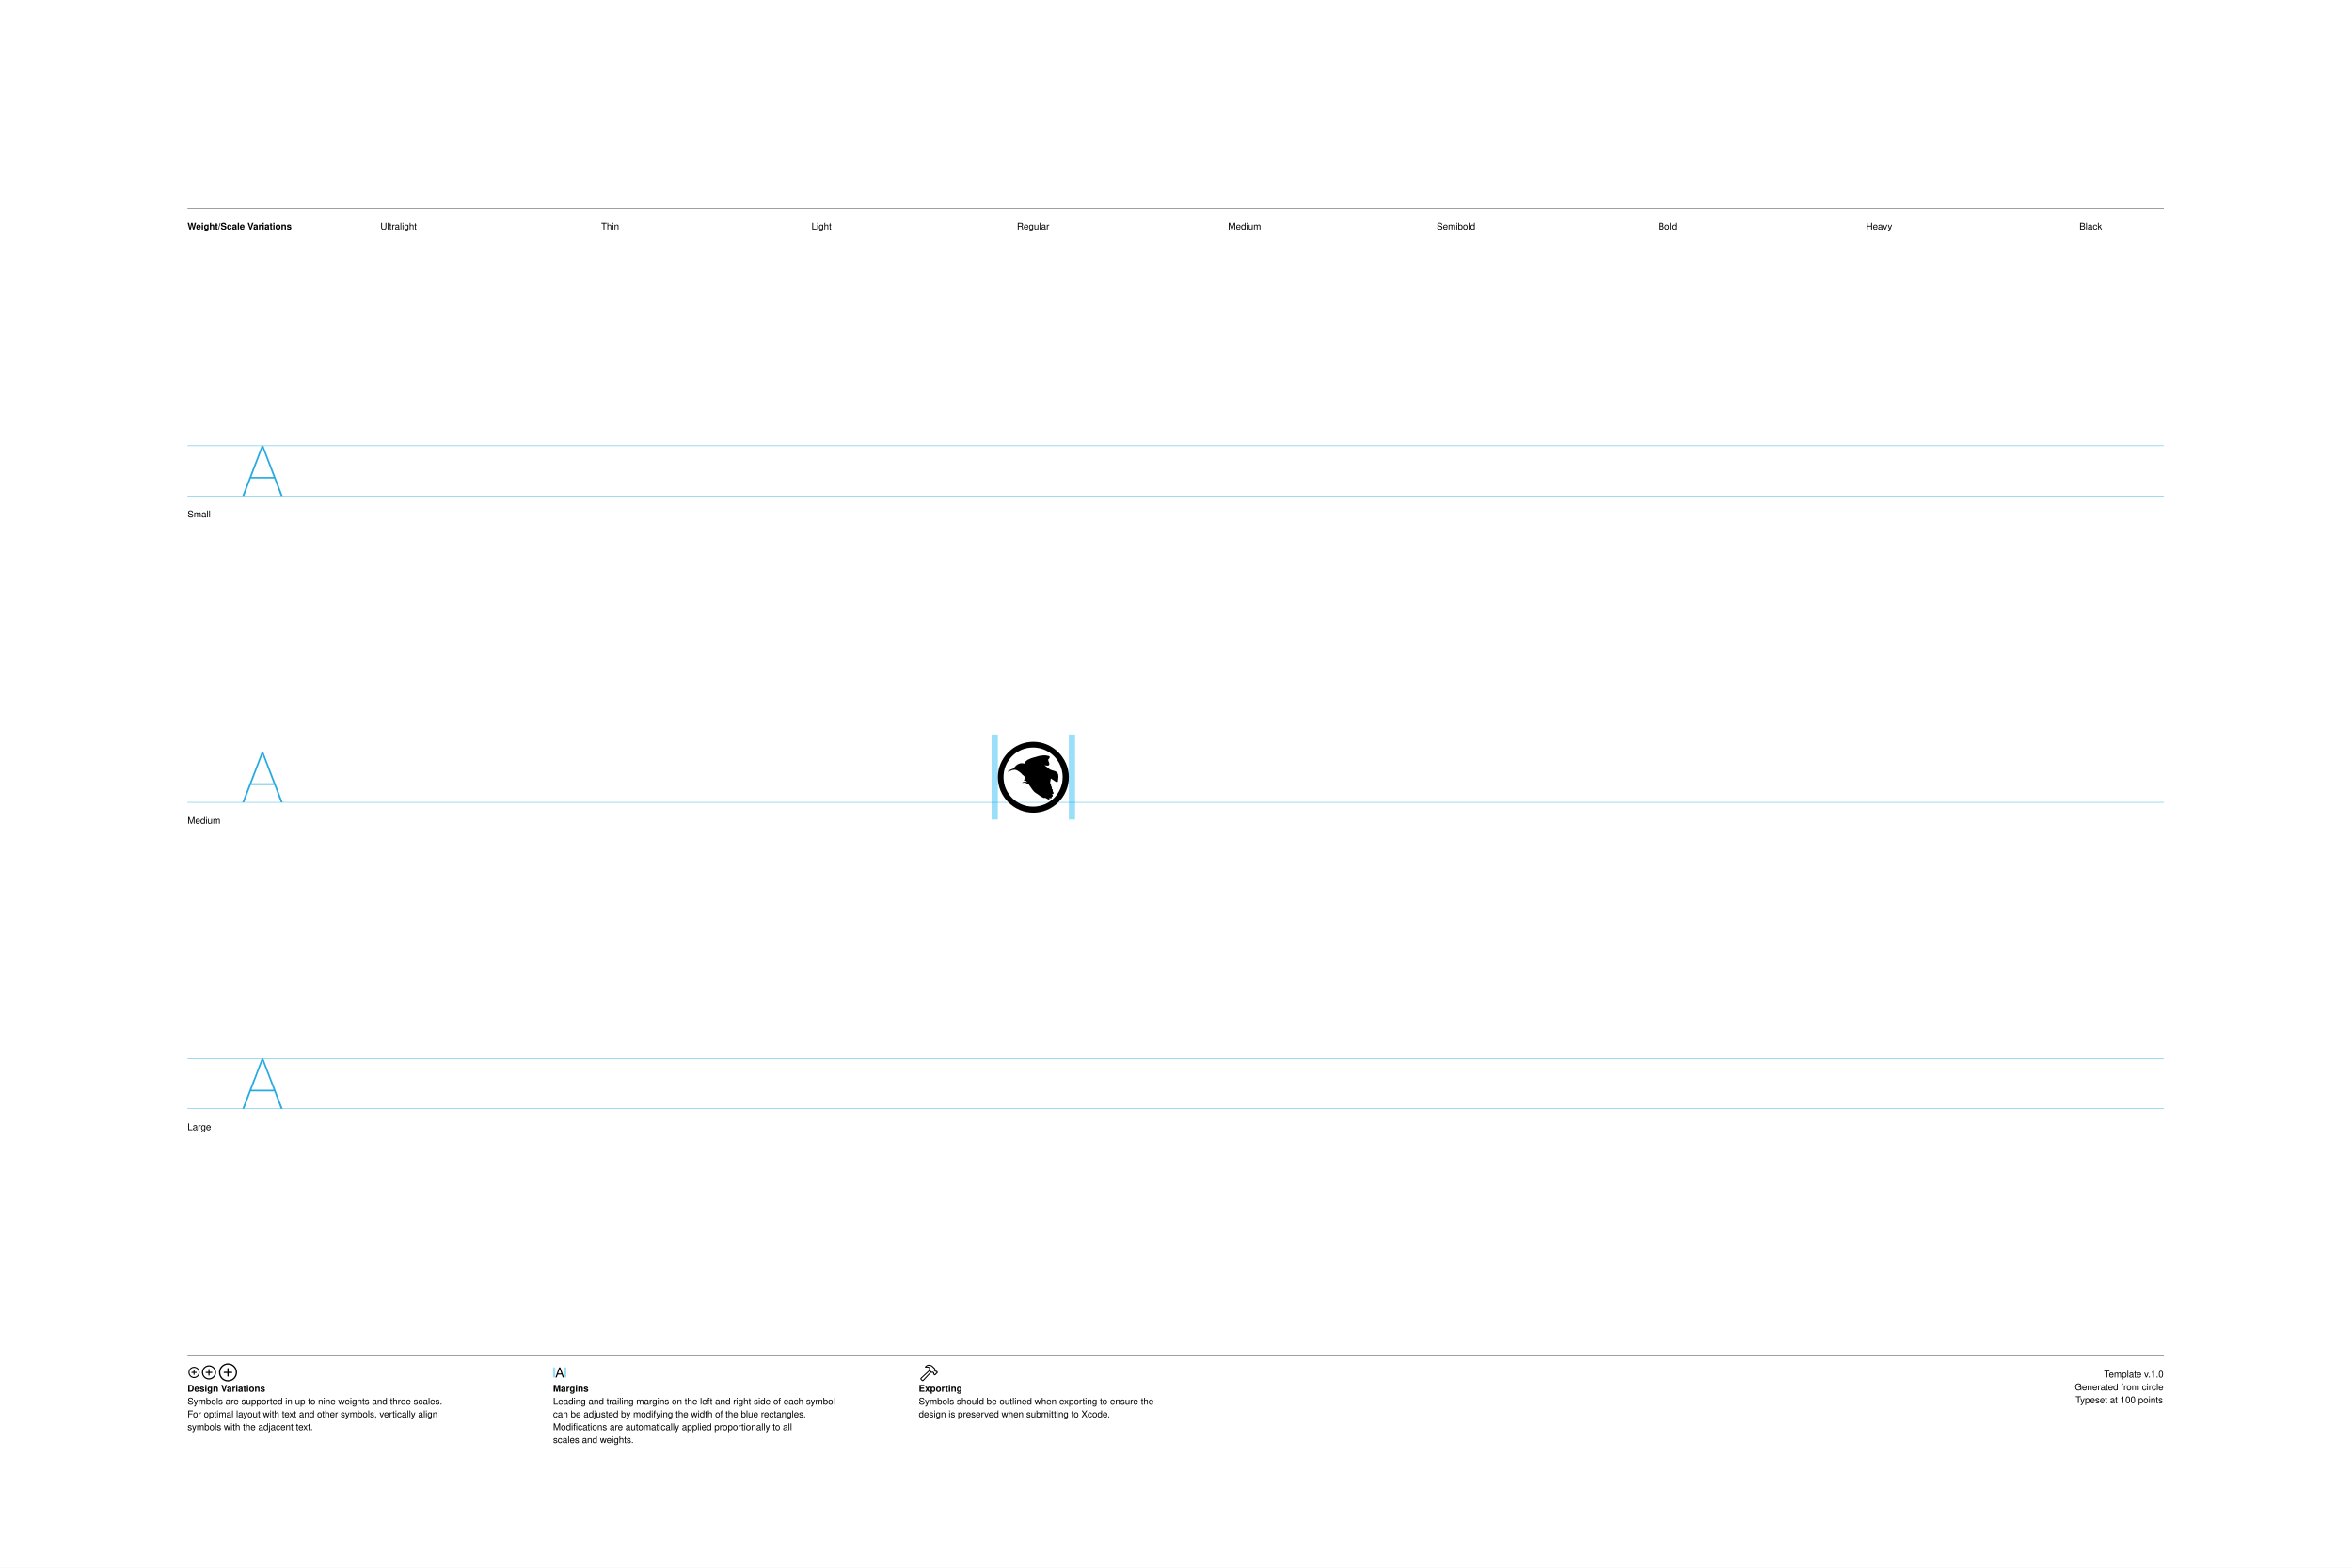
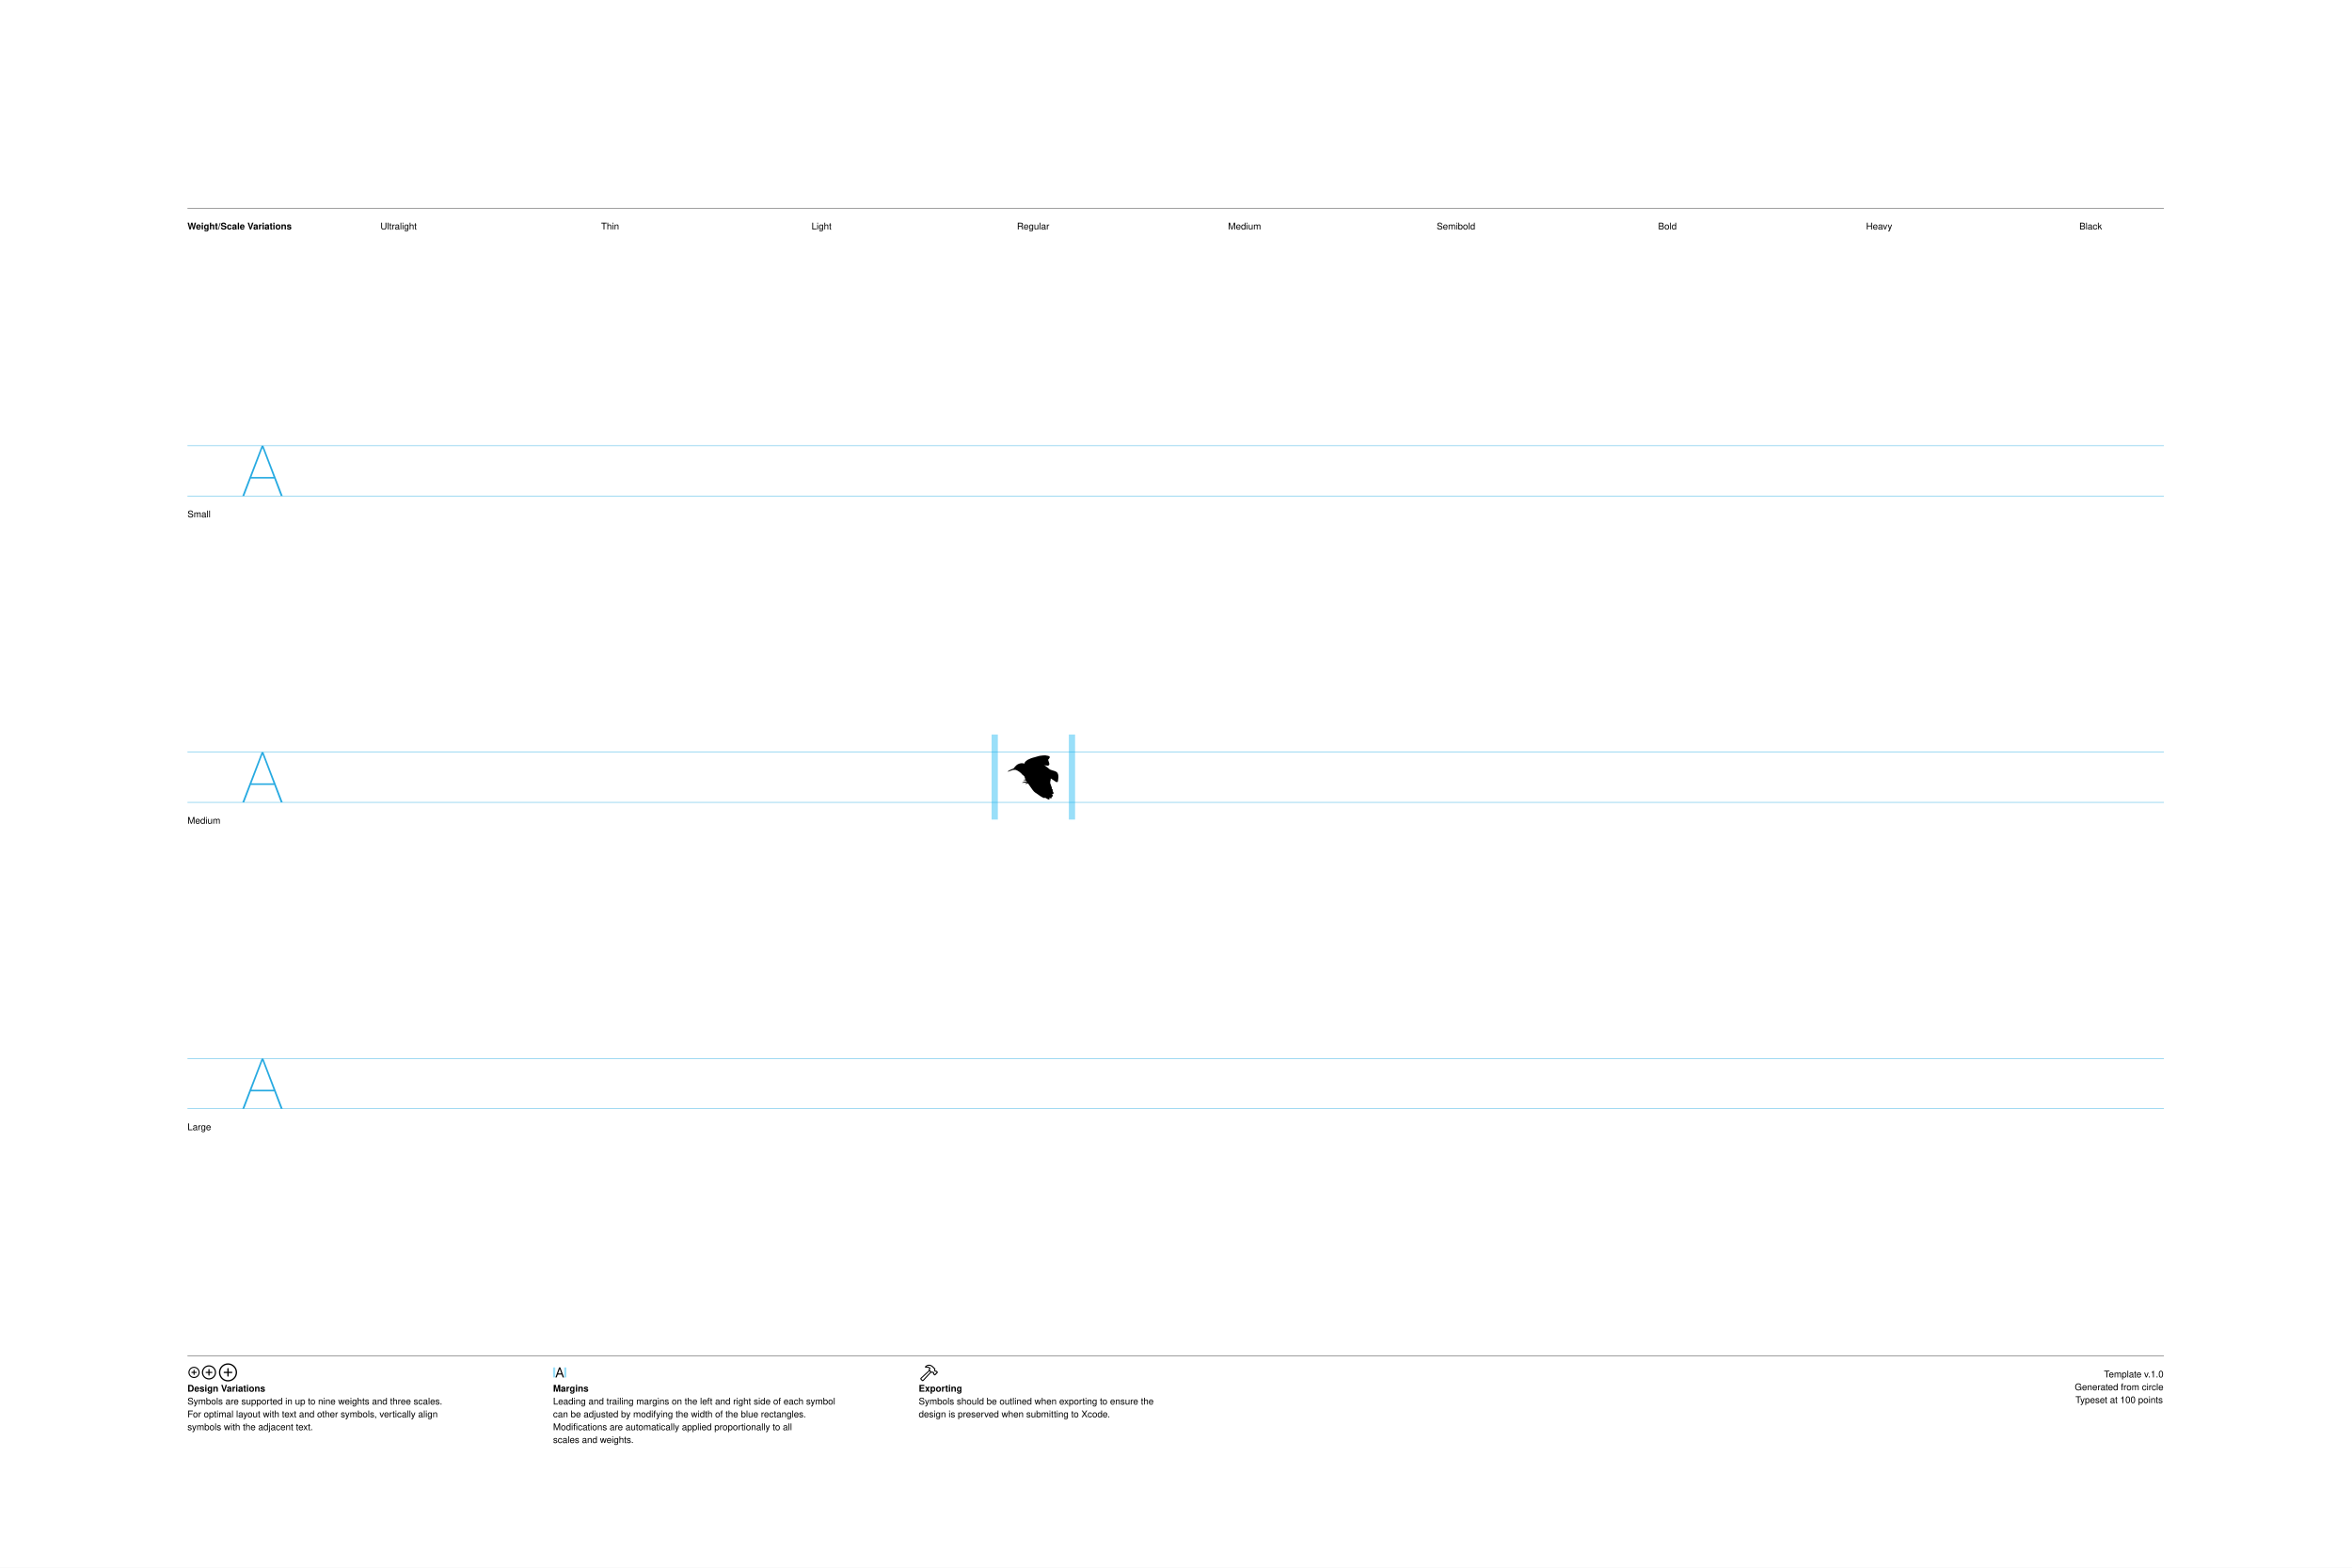
<svg xmlns="http://www.w3.org/2000/svg" width="3300px" height="2200px" viewBox="0 0 3300 2200" version="1.1">
  <g id="Page-1" stroke="none" stroke-width="1" fill="none" fill-rule="evenodd">
    <g id="filter">
      <g id="Notes">
        <rect id="artboard" fill="#FFFFFF" fill-rule="nonzero" x="0" y="0" width="3300" height="2200" />
        <line x1="263" y1="292" x2="3036" y2="292" id="Path" stroke="#000000" stroke-width="0.5" />
        <text id="Weight/Scale-Variations" fill="#000000" font-family="Helvetica-Bold, Helvetica" font-size="13" font-weight="bold">
          <tspan x="263" y="322">Weight/Scale Variations</tspan>
        </text>
        <text id="Ultralight" fill="#000000" font-family="Helvetica" font-size="13" font-weight="normal">
          <tspan x="533.711" y="322">Ultralight</tspan>
        </text>
        <text id="Thin" fill="#000000" font-family="Helvetica" font-size="13" font-weight="normal">
          <tspan x="843.422" y="322">Thin</tspan>
        </text>
        <text id="Light" fill="#000000" font-family="Helvetica" font-size="13" font-weight="normal">
          <tspan x="1138.63" y="322">Light</tspan>
        </text>
        <text id="Regular" fill="#000000" font-family="Helvetica" font-size="13" font-weight="normal">
          <tspan x="1426.84" y="322">Regular</tspan>
        </text>
        <text id="Medium" fill="#000000" font-family="Helvetica" font-size="13" font-weight="normal">
          <tspan x="1723.06" y="322">Medium</tspan>
        </text>
        <text id="Semibold" fill="#000000" font-family="Helvetica" font-size="13" font-weight="normal">
          <tspan x="2015.77" y="322">Semibold</tspan>
        </text>
        <text id="Bold" fill="#000000" font-family="Helvetica" font-size="13" font-weight="normal">
          <tspan x="2326.48" y="322">Bold</tspan>
        </text>
        <text id="Heavy" fill="#000000" font-family="Helvetica" font-size="13" font-weight="normal">
          <tspan x="2618.19" y="322">Heavy</tspan>
        </text>
        <text id="Black" fill="#000000" font-family="Helvetica" font-size="13" font-weight="normal">
          <tspan x="2917.4" y="322">Black</tspan>
        </text>
        <line x1="263" y1="1903" x2="3036" y2="1903" id="Path" stroke="#000000" stroke-width="0.5" />
        <g id="Group" transform="translate(264, 1918)" fill="#000000" fill-rule="nonzero">
          <path d="M8.248,15.83 C12.555,15.83 16.139,12.256 16.139,7.949 C16.139,3.643 12.545,0.068 8.238,0.068 C3.941,0.068 0.367,3.643 0.367,7.949 C0.367,12.256 3.951,15.83 8.248,15.83 Z M8.248,14.346 C4.703,14.346 1.871,11.504 1.871,7.949 C1.871,4.394 4.693,1.553 8.238,1.553 C11.793,1.553 14.635,4.394 14.645,7.949 C14.654,11.504 11.803,14.346 8.248,14.346 Z M8.229,11.572 C8.697,11.572 8.971,11.26 8.971,10.742 L8.971,8.682 L11.197,8.682 C11.695,8.682 12.037,8.428 12.037,7.959 C12.037,7.48 11.715,7.217 11.197,7.217 L8.971,7.217 L8.971,4.99 C8.971,4.473 8.697,4.15 8.229,4.15 C7.76,4.15 7.506,4.492 7.506,4.99 L7.506,7.217 L5.299,7.217 C4.781,7.217 4.449,7.48 4.449,7.959 C4.449,8.428 4.801,8.682 5.299,8.682 L7.506,8.682 L7.506,10.742 C7.506,11.24 7.76,11.572 8.229,11.572 Z" id="Shape" />
        </g>
        <g id="Group" transform="translate(282.506, 1915)" fill="#000000" fill-rule="nonzero">
          <path d="M10.709,20.91 C16.158,20.91 20.67,16.398 20.67,10.949 C20.67,5.51 16.148,0.988 10.699,0.988 C5.26,0.988 0.748,5.51 0.748,10.949 C0.748,16.398 5.27,20.91 10.709,20.91 Z M10.709,19.25 C6.1,19.25 2.418,15.559 2.418,10.949 C2.418,6.35 6.09,2.648 10.699,2.648 C15.309,2.648 19,6.35 19.01,10.949 C19.02,15.559 15.318,19.25 10.709,19.25 Z M10.69,15.588 C11.207,15.588 11.52,15.227 11.52,14.66 L11.52,11.77 L14.576,11.77 C15.123,11.77 15.504,11.486 15.504,10.969 C15.504,10.441 15.143,10.139 14.576,10.139 L11.52,10.139 L11.52,7.072 C11.52,6.496 11.207,6.144 10.69,6.144 C10.172,6.144 9.879,6.516 9.879,7.072 L9.879,10.139 L6.832,10.139 C6.266,10.139 5.895,10.441 5.895,10.969 C5.895,11.486 6.285,11.77 6.832,11.77 L9.879,11.77 L9.879,14.66 C9.879,15.207 10.172,15.588 10.69,15.588 Z" id="Shape" />
        </g>
        <g id="Group" transform="translate(306.924, 1913)" fill="#000000" fill-rule="nonzero">
          <path d="M12.971,25.674 C19.934,25.674 25.695,19.922 25.695,12.959 C25.695,5.996 19.924,0.244 12.961,0.244 C6.008,0.244 0.256,5.996 0.256,12.959 C0.256,19.922 6.018,25.674 12.971,25.674 Z M12.971,23.857 C6.936,23.857 2.082,18.994 2.082,12.959 C2.082,6.924 6.926,2.061 12.961,2.061 C19.006,2.061 23.859,6.924 23.869,12.959 C23.879,18.994 19.016,23.857 12.971,23.857 Z M12.951,18.936 C13.518,18.936 13.869,18.545 13.869,17.939 L13.869,13.867 L18.107,13.867 C18.693,13.867 19.113,13.535 19.113,12.979 C19.113,12.402 18.723,12.061 18.107,12.061 L13.869,12.061 L13.869,7.812 C13.869,7.197 13.518,6.807 12.951,6.807 C12.385,6.807 12.062,7.217 12.062,7.812 L12.062,12.061 L7.834,12.061 C7.219,12.061 6.809,12.402 6.809,12.979 C6.809,13.535 7.238,13.867 7.834,13.867 L12.062,13.867 L12.062,17.939 C12.062,18.525 12.385,18.936 12.951,18.936 Z" id="Shape" />
        </g>
        <text id="Design-Variations" fill="#000000" font-family="Helvetica-Bold, Helvetica" font-size="13" font-weight="bold">
          <tspan x="263" y="1953">Design Variations</tspan>
        </text>
        <text id="Symbols-are-supported-in-up-to-nine-weights-and-three-scales." fill="#000000" font-family="Helvetica" font-size="13" font-weight="normal">
          <tspan x="263" y="1971">Symbols are supported in up to nine weights and three scales.</tspan>
        </text>
        <text id="For-optimal-layout-with-text-and-other-symbols,-vertically-align" fill="#000000" font-family="Helvetica" font-size="13" font-weight="normal">
          <tspan x="263" y="1989">For optimal layout with text and other symbols, vertically align</tspan>
        </text>
        <text id="symbols-with-the-adjacent-text." fill="#000000" font-family="Helvetica" font-size="13" font-weight="normal">
          <tspan x="263" y="2007">symbols with the adjacent text.</tspan>
        </text>
        <rect id="Rectangle" fill="#00AEEF" fill-rule="nonzero" opacity="0.4" x="776" y="1919" width="3" height="14" />
        <g id="Group" transform="translate(779, 1918)" fill="#000000" fill-rule="nonzero">
          <path d="M10.527,15 L12.373,15 L7.178,0.908 L5.439,0.908 L0.244,15 L2.09,15 L3.506,10.967 L9.111,10.967 L10.527,15 Z M6.279,3.047 L6.338,3.047 L8.594,9.473 L4.023,9.473 L6.279,3.047 Z" id="Shape" />
        </g>
        <rect id="Rectangle" fill="#00AEEF" fill-rule="nonzero" opacity="0.4" x="791.617" y="1919" width="3" height="14" />
        <text id="Margins" fill="#000000" font-family="Helvetica-Bold, Helvetica" font-size="13" font-weight="bold">
          <tspan x="776" y="1953">Margins</tspan>
        </text>
        <text id="Leading-and-trailing-margins-on-the-left-and-right-side-of-each-symbol" fill="#000000" font-family="Helvetica" font-size="13" font-weight="normal">
          <tspan x="776" y="1971">Leading and trailing margins on the left and right side of each symbol</tspan>
        </text>
        <text id="can-be-adjusted-by-modifying-the-width-of-the-blue-rectangles." fill="#000000" font-family="Helvetica" font-size="13" font-weight="normal">
          <tspan x="776" y="1989">can be adjusted by modifying the width of the blue rectangles.</tspan>
        </text>
        <text id="Modifications-are-automatically-applied-proportionally-to-all" fill="#000000" font-family="Helvetica" font-size="13" font-weight="normal">
          <tspan x="776" y="2007">Modifications are automatically applied proportionally to all</tspan>
        </text>
        <text id="scales-and-weights." fill="#000000" font-family="Helvetica" font-size="13" font-weight="normal">
          <tspan x="776" y="2025">scales and weights.</tspan>
        </text>
        <g id="Group" transform="translate(1291, 1915)" fill="#000000" fill-rule="nonzero">
          <path d="M0.832,21.115 L2.375,22.658 C3.225,23.488 4.191,23.42 5.061,22.463 L15.275,11.34 C15.705,11.633 16.096,11.623 16.564,11.525 L17.609,11.311 L18.303,12.004 L18.254,12.521 C18.186,13.049 18.352,13.469 18.85,13.967 L19.66,14.777 C20.168,15.285 20.822,15.314 21.301,14.836 L24.553,11.584 C25.031,11.105 25.012,10.451 24.504,9.943 L23.684,9.123 C23.186,8.625 22.775,8.449 22.238,8.527 L21.711,8.586 L21.057,7.922 L21.34,6.779 C21.486,6.213 21.34,5.744 20.715,5.139 L18.303,2.746 C14.758,-0.779 10.227,-0.672 7.111,2.463 C6.691,2.893 6.643,3.478 6.916,3.908 C7.15,4.279 7.629,4.504 8.273,4.338 C9.787,3.957 11.301,4.074 12.785,5.08 L12.16,6.662 C11.926,7.248 11.945,7.727 12.18,8.166 L1.018,18.439 C0.08,19.309 -0.027,20.256 0.832,21.115 Z M8.674,2.853 C11.34,0.861 14.65,1.174 17.053,3.586 L19.68,6.193 C19.914,6.428 19.943,6.613 19.885,6.906 L19.504,8.469 L21.076,10.041 L22.043,9.953 C22.326,9.924 22.414,9.943 22.639,10.168 L23.264,10.793 L20.51,13.537 L19.885,12.922 C19.66,12.697 19.641,12.6 19.67,12.316 L19.758,11.359 L18.195,9.797 L16.574,10.109 C16.291,10.168 16.145,10.168 15.91,9.924 L13.732,7.746 C13.508,7.512 13.479,7.375 13.605,7.053 L14.553,4.777 C12.951,3.244 10.842,2.394 8.801,3.049 C8.713,3.078 8.645,3.059 8.615,3.019 C8.586,2.971 8.586,2.922 8.674,2.853 Z M2.102,20.412 C1.613,19.914 1.789,19.611 2.121,19.309 L13.078,9.191 L14.309,10.422 L4.152,21.35 C3.85,21.682 3.469,21.779 3.068,21.379 L2.102,20.412 Z" id="Shape" />
        </g>
        <text id="Exporting" fill="#000000" font-family="Helvetica-Bold, Helvetica" font-size="13" font-weight="bold">
          <tspan x="1289" y="1953">Exporting</tspan>
        </text>
        <text id="Symbols-should-be-outlined-when-exporting-to-ensure-the" fill="#000000" font-family="Helvetica" font-size="13" font-weight="normal">
          <tspan x="1289" y="1971">Symbols should be outlined when exporting to ensure the</tspan>
        </text>
        <text id="design-is-preserved-when-submitting-to-Xcode." fill="#000000" font-family="Helvetica" font-size="13" font-weight="normal">
          <tspan x="1289" y="1989">design is preserved when submitting to Xcode.</tspan>
        </text>
        <text id="Template-v.1.0" fill="#000000" font-family="Helvetica" font-size="13" font-weight="normal">
          <tspan x="2952" y="1933">Template v.1.0</tspan>
        </text>
        <text id="Generated-from-circle" fill="#000000" font-family="Helvetica" font-size="13" font-weight="normal">
          <tspan x="2911" y="1951">Generated from circle</tspan>
        </text>
        <text id="Typeset-at-100-points" fill="#000000" font-family="Helvetica" font-size="13" font-weight="normal">
          <tspan x="2912" y="1969">Typeset at 100 points</tspan>
        </text>
        <text id="Small" fill="#000000" font-family="Helvetica" font-size="13" font-weight="normal">
          <tspan x="263" y="726">Small</tspan>
        </text>
        <text id="Medium" fill="#000000" font-family="Helvetica" font-size="13" font-weight="normal">
          <tspan x="263" y="1156">Medium</tspan>
        </text>
        <text id="Large" fill="#000000" font-family="Helvetica" font-size="13" font-weight="normal">
          <tspan x="263" y="1586">Large</tspan>
        </text>
      </g>
      <g id="Guides" transform="translate(263, 625)">
        <g id="H-reference" transform="translate(76, 0)" fill="#27AAE1" fill-rule="nonzero">
          <path d="M54.932,71 L57.666,71 L30.566,0.541 L28.076,0.541 L0.977,71 L3.662,71 L12.94,46.537 L45.703,46.537 L54.932,71 Z M29.199,3.91 L29.443,3.91 L44.824,44.291 L13.818,44.291 L29.199,3.91 Z" id="Shape" />
        </g>
        <line x1="0" y1="71" x2="2773" y2="71" id="Baseline-S" stroke="#27AAE1" stroke-width="0.577" />
        <line x1="0" y1="0.541" x2="2773" y2="0.541" id="Capline-S" stroke="#27AAE1" stroke-width="0.577" />
        <g id="H-reference" transform="translate(76, 430)" fill="#27AAE1" fill-rule="nonzero">
          <path d="M54.932,71 L57.666,71 L30.566,0.541 L28.076,0.541 L0.977,71 L3.662,71 L12.94,46.537 L45.703,46.537 L54.932,71 Z M29.199,3.91 L29.443,3.91 L44.824,44.291 L13.818,44.291 L29.199,3.91 Z" id="Shape" />
        </g>
        <line x1="0" y1="501" x2="2773" y2="501" id="Baseline-M" stroke="#27AAE1" stroke-width="0.577" />
        <line x1="0" y1="430.54" x2="2773" y2="430.54" id="Capline-M" stroke="#27AAE1" stroke-width="0.577" />
        <g id="H-reference" transform="translate(76, 860)" fill="#27AAE1" fill-rule="nonzero">
          <path d="M54.932,71 L57.666,71 L30.566,0.541 L28.076,0.541 L0.977,71 L3.662,71 L12.94,46.537 L45.703,46.537 L54.932,71 Z M29.199,3.91 L29.443,3.91 L44.824,44.291 L13.818,44.291 L29.199,3.91 Z" id="Shape" />
        </g>
        <line x1="0" y1="931" x2="2773" y2="931" id="Baseline-L" stroke="#27AAE1" stroke-width="0.577" />
        <line x1="0" y1="860.54" x2="2773" y2="860.54" id="Capline-L" stroke="#27AAE1" stroke-width="0.577" />
        <rect id="left-margin" fill="#00AEEF" fill-rule="nonzero" opacity="0.4" x="1128.3" y="405.79" width="8.74" height="119.336" />
        <rect id="right-margin" fill="#00AEEF" fill-rule="nonzero" opacity="0.4" x="1236.65" y="405.79" width="8.74" height="119.336" />
      </g>
      <g id="Symbols" transform="translate(1399, 1040)" fill="#000000" fill-rule="nonzero">
        <g id="Regular-M" transform="translate(0.3, 0)">
-           <path d="M50.545,100.551 C77.791,100.551 100.35,77.992 100.35,50.746 C100.35,23.549 77.742,0.941 50.496,0.941 C23.299,0.941 0.74,23.549 0.74,50.746 C0.74,77.992 23.348,100.551 50.545,100.551 Z M50.155,92.008 C27.108,92.008 8.7,73.551 8.7,50.504 C8.7,27.506 27.059,9 50.106,9 C73.153,9 91.61,27.506 91.659,50.504 C91.708,73.551 73.202,92.008 50.155,92.008 Z" id="Shape" />
          <path d="M65.962,34.071 C66.707,34.496 67.484,34.913 68.229,35.378 C68.629,35.626 68.953,35.98 69.321,36.272 C69.933,36.755 70.559,37.22 71.167,37.703 C71.646,38.083 72.112,38.486 72.591,38.872 C73.23,39.377 73.825,39.957 74.633,40.214 C76.101,40.679 77.57,41.161 79.039,41.626 C79.487,41.764 79.958,41.83 80.397,41.994 C80.885,42.175 81.342,42.428 81.817,42.649 L82.145,42.804 C82.536,43.004 82.979,43.141 83.299,43.42 C83.738,43.801 84.115,44.261 84.453,44.744 C84.666,45.041 84.763,45.426 84.896,45.78 C85.114,46.374 85.327,46.971 85.518,47.574 C85.575,47.751 85.527,47.963 85.549,48.158 C85.673,49.199 85.762,50.244 85.646,51.294 C85.567,52.055 85.456,52.813 85.367,53.574 C85.34,53.814 85.349,54.062 85.318,54.305 C85.229,55.027 85.127,55.753 85.025,56.475 C84.936,57.144 84.612,57.378 83.938,57.556 C83.113,57.773 82.518,57.378 81.897,56.971 C81.52,56.723 81.12,56.51 80.747,56.254 C80.357,55.988 79.993,55.691 79.607,55.417 C79.412,55.279 79.208,55.16 79.003,55.031 C78.28,54.58 77.552,54.132 76.838,53.663 C76.341,53.335 75.862,52.977 75.365,52.644 C75.258,52.578 75.107,52.582 74.979,52.556 C74.943,52.724 74.854,52.901 74.881,53.056 C75.019,53.942 74.872,54.792 74.566,55.62 C74.485,55.831 74.426,56.049 74.389,56.271 C74.273,57.002 74.113,57.724 74.247,58.472 C74.304,58.818 74.309,59.172 74.309,59.522 C74.309,60.111 74.619,60.576 74.992,60.952 C75.551,61.519 75.604,62.161 75.48,62.874 C75.456,62.997 75.446,63.122 75.449,63.246 C75.462,63.481 75.525,63.654 75.804,63.725 C76.172,63.813 76.195,64.198 76.266,64.486 C76.421,65.115 76.541,65.757 76.629,66.399 C76.669,66.665 76.598,66.949 76.563,67.223 C76.541,67.422 76.594,67.511 76.807,67.498 C77.113,67.489 77.408,67.618 77.607,67.85 C77.807,68.083 77.891,68.392 77.836,68.693 C77.765,69.092 77.637,69.49 77.628,69.889 C77.64,70.167 77.724,70.437 77.872,70.673 C78.116,71.094 78.493,71.448 78.671,71.891 C79.043,72.825 79.074,73.388 78.316,74.207 C78.089,74.459 77.508,74.517 77.206,74.366 C76.905,74.22 76.585,74.118 76.186,73.968 C76.567,74.384 76.896,74.725 77.206,75.084 C77.607,75.516 77.818,76.09 77.792,76.678 C77.739,77.201 77.597,77.838 76.984,78.095 C76.834,78.153 76.643,78.104 76.47,78.108 L76.243,78.108 L76.257,78.308 C76.314,79.029 76.461,79.804 75.649,80.278 C75.436,80.402 75.116,80.509 74.917,80.438 C74.384,80.238 73.883,79.946 73.372,79.685 C73.204,79.596 73.044,79.494 72.875,79.41 C72.853,79.397 72.795,79.463 72.751,79.494 C72.866,79.623 72.995,79.742 73.097,79.884 C73.176,79.982 73.23,80.097 73.253,80.221 C73.27,80.416 73.253,80.619 73.235,80.819 C73.213,81.111 73.204,81.412 73.137,81.695 C73.079,81.935 72.636,82.019 72.232,81.997 C71.389,81.948 70.719,81.487 70.013,81.111 C69.422,80.79 68.835,80.462 68.251,80.128 C67.845,79.896 67.442,79.657 67.044,79.41 C66.823,79.269 66.712,79.308 66.689,79.579 C66.676,79.787 66.583,79.866 66.379,79.889 C65.617,79.958 64.852,79.784 64.196,79.393 C63.645,79.083 63.077,78.817 62.527,78.507 C61.746,78.077 60.961,77.657 60.206,77.178 C59.567,76.767 58.982,76.275 58.365,75.828 C57.602,75.283 56.834,74.747 56.066,74.211 C55.52,73.826 54.97,73.441 54.411,73.069 C53.91,72.737 53.373,72.449 52.893,72.086 C52.358,71.666 51.847,71.217 51.362,70.739 C51.074,70.46 50.843,70.119 50.581,69.809 C50.182,69.335 49.761,68.879 49.388,68.379 C48.855,67.67 48.358,66.94 47.848,66.218 C47.244,65.372 46.641,64.526 46.046,63.671 C45.403,62.746 44.773,61.82 44.138,60.89 C43.951,60.622 43.771,60.348 43.597,60.071 C43.286,59.571 42.887,59.42 42.328,59.602 C41.979,59.71 41.628,59.812 41.276,59.907 C40.983,59.991 40.77,59.743 40.85,59.42 C40.863,59.354 40.859,59.287 40.868,59.216 C40.779,59.225 40.677,59.203 40.624,59.243 C40.464,59.362 40.278,59.486 40.184,59.65 C40.038,59.916 39.963,60.217 39.838,60.496 C39.785,60.62 39.705,60.731 39.634,60.846 C39.545,60.695 39.341,60.514 39.372,60.403 C39.594,59.65 39.794,58.858 40.597,58.499 C40.81,58.406 41.072,58.419 41.312,58.379 C41.578,58.335 41.835,58.304 42.093,58.238 C42.146,58.224 42.221,58.06 42.203,58.047 C42.128,57.963 42.026,57.848 41.933,57.852 C41.529,57.861 41.125,57.91 40.721,57.941 C40.531,57.954 40.34,57.981 40.153,57.963 C39.821,57.936 39.577,58.096 39.297,58.255 C39.017,58.41 38.658,58.432 38.334,58.503 C38.22,58.528 38.102,58.521 37.992,58.481 C37.85,58.424 37.655,58.339 37.62,58.224 C37.518,57.883 37.309,57.657 36.998,57.582 C36.559,57.476 36.2,57.684 35.951,58.047 C35.769,58.288 35.743,58.613 35.885,58.88 C35.938,58.99 35.822,59.181 35.787,59.336 C35.663,59.261 35.534,59.194 35.423,59.106 C35.379,59.07 35.37,58.99 35.334,58.928 C35.046,58.41 35.211,57.756 35.711,57.436 C35.92,57.303 36.102,57.091 36.328,57.015 C36.646,56.889 36.99,56.839 37.331,56.869 C37.833,56.958 38.316,57.011 38.822,56.922 C39.257,56.843 39.71,56.865 40.145,56.82 C40.433,56.789 40.717,56.723 40.988,56.639 C41.045,56.621 41.107,56.417 41.076,56.342 C40.968,56.129 40.834,55.93 40.677,55.749 C40.619,55.678 40.464,55.625 40.384,55.651 C40.131,55.74 39.892,55.86 39.652,55.979 C39.359,56.121 39.128,55.966 39.075,55.558 C39.053,55.355 39.088,55.147 39.071,54.938 C39.066,54.868 39.013,54.757 38.955,54.726 C38.534,54.535 37.873,54.792 37.642,55.2 C37.571,55.315 37.447,55.399 37.344,55.496 C37.273,55.346 37.114,55.169 37.145,55.045 C37.256,54.611 37.398,54.159 37.841,53.96 C38.037,53.871 38.285,53.898 38.512,53.898 C38.813,53.902 39.115,53.942 39.417,53.946 C39.452,53.946 39.541,53.805 39.523,53.76 C39.31,53.251 39.057,52.755 38.858,52.237 C38.667,51.75 38.525,51.245 38.356,50.749 C38.192,50.262 38.077,49.744 37.841,49.296 C37.699,49.031 37.371,48.858 37.118,48.659 C36.426,48.11 35.707,47.596 35.037,47.02 C34.673,46.706 34.389,46.298 34.074,45.931 C33.879,45.709 33.715,45.444 33.493,45.253 C32.676,44.549 31.864,43.836 31.008,43.194 C30.283,42.656 29.524,42.165 28.736,41.724 C27.946,41.281 27.138,40.842 26.286,40.546 C25.732,40.351 25.088,40.391 24.485,40.369 C24.041,40.346 23.597,40.426 23.162,40.408 C22.44,40.392 21.723,40.525 21.054,40.798 C20.424,41.033 19.785,41.241 19.164,41.498 C17.895,42.025 16.493,42.175 15.295,42.906 C15.277,42.915 15.259,42.928 15.237,42.933 L14.7,42.995 C14.762,42.8 14.789,42.583 14.895,42.419 C15.25,41.874 15.832,41.604 16.36,41.285 C16.91,40.953 17.487,40.665 18.068,40.4 C19.044,39.948 20.025,39.523 21.01,39.102 C21.485,38.903 22.004,38.801 22.448,38.553 C22.821,38.327 23.152,38.038 23.424,37.698 C23.81,37.238 24.099,36.693 24.498,36.246 C25.164,35.502 25.869,34.789 26.584,34.089 C26.965,33.717 27.373,33.358 27.817,33.062 C28.261,32.76 28.758,32.526 29.255,32.3 C29.827,32.043 30.418,31.822 31.008,31.591 C31.197,31.523 31.391,31.471 31.589,31.436 C32.215,31.317 32.84,31.197 33.471,31.095 C33.706,31.063 33.944,31.054 34.181,31.069 C34.828,31.095 35.481,31.104 36.129,31.184 C36.705,31.255 37.273,31.405 37.846,31.534 C37.935,31.551 38.023,31.609 38.112,31.627 C38.201,31.644 38.29,31.64 38.378,31.644 L38.325,31.379 C38.202,30.95 38.255,30.489 38.472,30.099 C38.738,29.643 39.022,29.169 39.399,28.806 C40.003,28.226 40.681,27.721 41.338,27.198 C41.769,26.862 42.186,26.498 42.656,26.237 C43.215,25.923 43.832,25.71 44.418,25.44 C45.163,25.103 45.895,24.736 46.637,24.408 C47.071,24.218 47.515,24.067 47.963,23.921 C48.762,23.655 49.561,23.39 50.364,23.155 C50.968,22.982 51.589,22.867 52.197,22.712 C52.552,22.624 52.889,22.495 53.239,22.398 L55.369,21.787 C56.612,21.441 57.863,21.078 59.115,20.764 C59.585,20.644 60.078,20.622 60.557,20.56 C61.595,20.427 62.638,20.276 63.681,20.17 C64.355,20.099 65.034,20.09 65.713,20.059 C65.953,20.046 66.197,20.086 66.428,20.046 C67.244,19.9 68.012,20.135 68.793,20.285 C69.427,20.409 70.08,20.485 70.714,20.6 C71.052,20.662 71.389,20.733 71.704,20.852 C72.201,21.043 72.769,21.087 73.155,21.543 C73.395,21.831 73.634,22.092 73.488,22.517 C73.466,22.579 73.51,22.668 73.523,22.748 C73.57,23.054 73.482,23.365 73.284,23.602 C73.008,23.974 72.769,24.373 72.485,24.74 C72.179,25.139 71.868,25.537 71.513,25.887 C71.26,26.14 71.336,26.392 71.407,26.649 C71.593,27.282 71.784,27.911 71.992,28.531 C72.161,29.04 72.392,29.536 72.547,30.05 C72.693,30.537 72.787,31.033 72.893,31.529 C72.937,31.773 73.013,32.025 72.982,32.264 C72.942,32.619 72.827,32.973 72.733,33.323 C72.716,33.389 72.658,33.442 72.622,33.504 C72.267,34.098 71.659,34.35 71.06,34.47 C70.617,34.558 70.12,34.377 69.645,34.328 C68.682,34.239 67.719,34.151 66.752,34.076 C66.485,34.053 66.219,34.076 65.962,34.076 L65.962,34.071 Z" id="Path" />
        </g>
      </g>
    </g>
  </g>
</svg>
